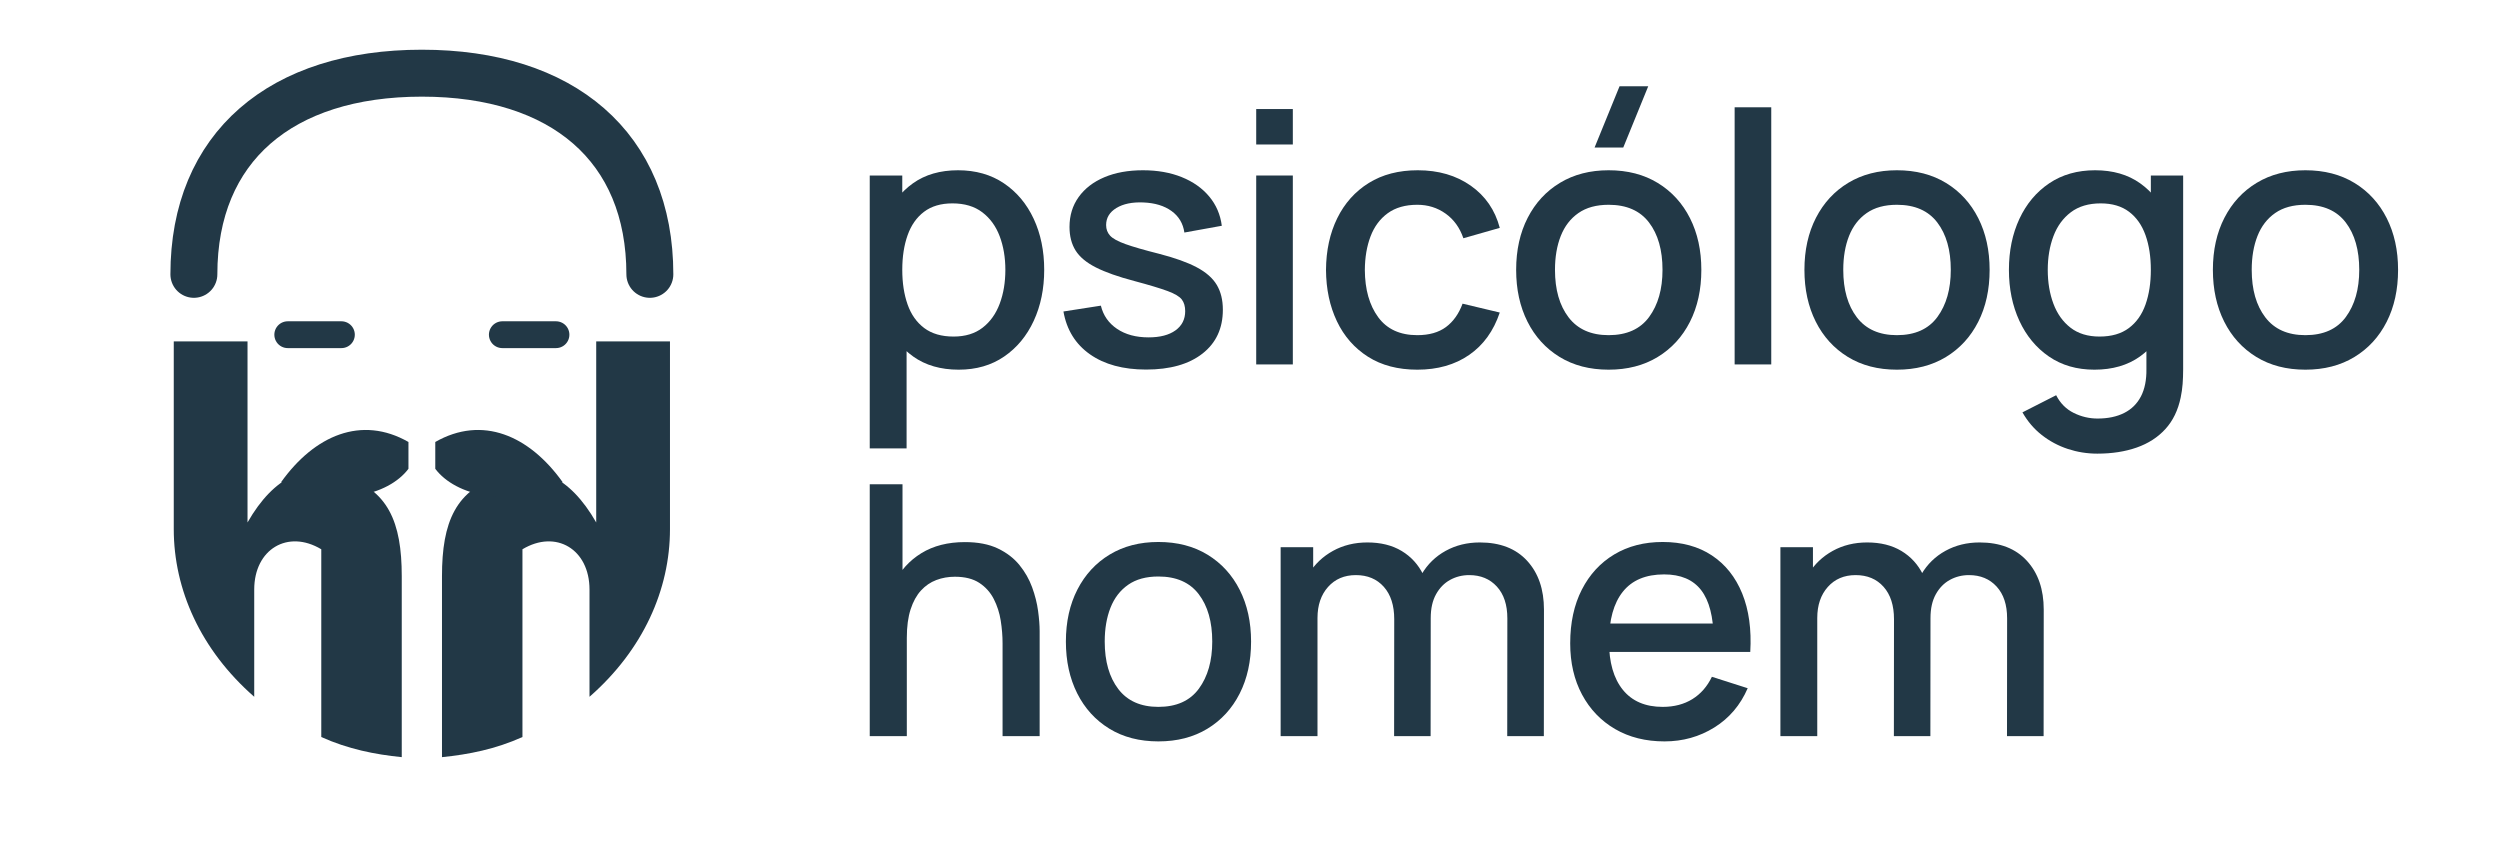
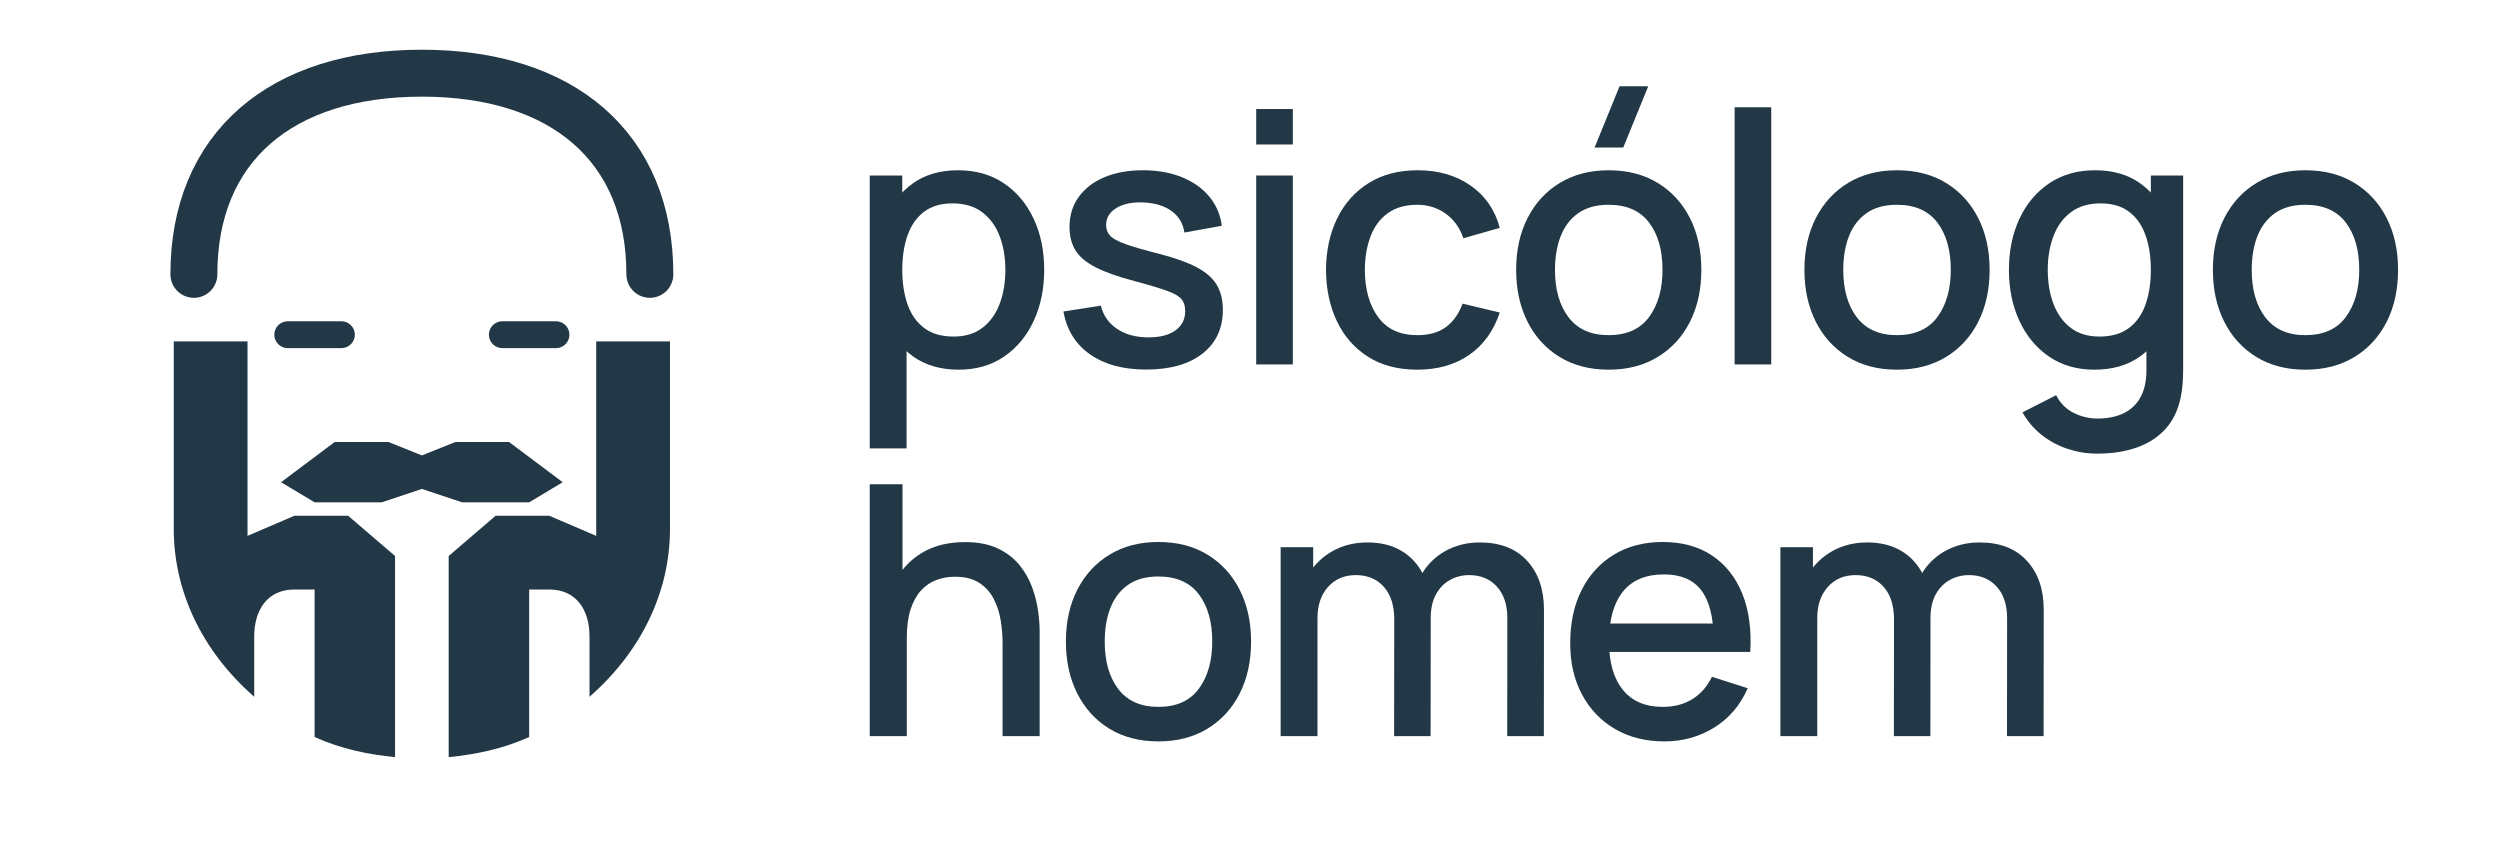
<svg xmlns="http://www.w3.org/2000/svg" width="343" height="116" viewBox="0 0 343 116" fill="#223846" role="img" aria-labelledby="ph-logo-titulo">
  <g color="#223846" transform="translate(-1 -1) scale(.92)">
    <g fill="currentColor">
      <path d="M30 42C30 23 43 12 64 12S98 23 98 42" fill="none" stroke="currentColor" stroke-width="7" stroke-linecap="round" />
-       <path d="M27 52H38V79C42 72 47 70 52 72C59 74 61 79 61 87V114C57 113.6 53 112.8 49 111V83C44 80 39 83 39 89V105C31 98 27 89 27 80Z" fill-rule="evenodd" />
-       <path d="M27 52H38V79C42 72 47 70 52 72C59 74 61 79 61 87V114C57 113.6 53 112.8 49 111V83C44 80 39 83 39 89V105C31 98 27 89 27 80Z" fill-rule="evenodd" transform="translate(128 0) scale(-1 1)" />
-       <path d="M62 67C55 63 48 66 43 73C51 77 59 75 62 71ZM66 67C73 63 80 66 85 73C77 77 69 75 66 71Z" />
+       <path d="M27 52H38V81L45 78H53L60 84V114C56 113.6 52 112.8 48 111V89H45C41 89 39 92 39 96V105C31 98 27 89 27 80Z" fill-rule="evenodd" />
+       <path d="M27 52H38V81L45 78H53L60 84V114C56 113.6 52 112.8 48 111V89H45C41 89 39 92 39 96V105C31 98 27 89 27 80Z" fill-rule="evenodd" transform="translate(128 0) scale(-1 1)" />
+       <path d="M43 73L51 67H59L64 69L69 67H77L85 73L80 76H70L64 74L58 76H48Z" />
      <path d="M44 51h8m24 0h8" fill="none" stroke="currentColor" stroke-width="4" stroke-linecap="round" />
    </g>
  </g>
  <path d="M131.536 50.72Q127.816 50.72 125.288 48.912Q122.76 47.104 121.468 44.004Q120.176 40.904 120.176 37.024Q120.176 33.12 121.464 30.028Q122.752 26.936 125.26 25.148Q127.768 23.36 131.44 23.36Q135.08 23.36 137.732 25.148Q140.384 26.936 141.824 30.024Q143.264 33.112 143.264 37.024Q143.264 40.912 141.832 44.012Q140.4 47.112 137.772 48.916Q135.144 50.72 131.536 50.72ZM119.328 61.52V24.08H123.792V42.72H124.384V61.52ZM130.832 46.176Q133.24 46.176 134.812 44.96Q136.384 43.744 137.16 41.668Q137.936 39.592 137.936 37.024Q137.936 34.48 137.156 32.412Q136.376 30.344 134.768 29.124Q133.16 27.904 130.672 27.904Q128.304 27.904 126.78 29.056Q125.256 30.208 124.524 32.268Q123.792 34.328 123.792 37.024Q123.792 39.704 124.52 41.772Q125.248 43.84 126.804 45.008Q128.36 46.176 130.832 46.176Z" />
  <path d="M157.248 50.704Q152.52 50.704 149.544 48.612Q146.568 46.52 145.904 42.736L151.04 41.936Q151.528 43.952 153.26 45.12Q154.992 46.288 157.584 46.288Q159.944 46.288 161.276 45.328Q162.608 44.368 162.608 42.688Q162.608 41.704 162.144 41.092Q161.68 40.48 160.188 39.928Q158.696 39.376 155.648 38.56Q152.304 37.68 150.356 36.692Q148.408 35.704 147.572 34.372Q146.736 33.04 146.736 31.136Q146.736 28.784 147.992 27.032Q149.248 25.28 151.512 24.32Q153.776 23.36 156.816 23.36Q159.8 23.36 162.132 24.3Q164.464 25.24 165.9 26.956Q167.336 28.672 167.632 30.976L162.496 31.904Q162.232 30.04 160.74 28.956Q159.248 27.872 156.864 27.776Q154.584 27.68 153.172 28.536Q151.76 29.392 151.76 30.88Q151.76 31.736 152.304 32.332Q152.848 32.928 154.408 33.488Q155.968 34.048 159.008 34.816Q162.272 35.656 164.188 36.672Q166.104 37.688 166.94 39.088Q167.776 40.488 167.776 42.496Q167.776 46.328 164.976 48.516Q162.176 50.704 157.248 50.704Z" />
  <path d="M172.352 19.824V14.96H177.376V19.824ZM172.352 50.0V24.08H177.376V50.0Z" />
  <path d="M194.456 50.72Q190.48 50.72 187.688 48.944Q184.896 47.168 183.424 44.076Q181.952 40.984 181.928 37.04Q181.952 33.032 183.468 29.944Q184.984 26.856 187.792 25.108Q190.6 23.36 194.52 23.36Q198.776 23.36 201.788 25.476Q204.8 27.592 205.768 31.264L200.776 32.688Q200.032 30.512 198.332 29.304Q196.632 28.096 194.456 28.096Q191.992 28.096 190.4 29.252Q188.808 30.408 188.04 32.428Q187.272 34.448 187.256 37.04Q187.28 41.056 189.088 43.52Q190.896 45.984 194.456 45.984Q196.88 45.984 198.384 44.872Q199.888 43.76 200.664 41.664L205.768 42.88Q204.496 46.672 201.568 48.696Q198.64 50.72 194.456 50.72Z" />
  <path d="M222.712 20.24H218.776L222.2 11.84H226.136ZM220.704 50.72Q216.816 50.72 213.968 48.968Q211.12 47.216 209.568 44.128Q208.016 41.04 208.016 37.024Q208.016 32.96 209.6 29.88Q211.184 26.8 214.036 25.08Q216.888 23.36 220.704 23.36Q224.6 23.36 227.456 25.108Q230.312 26.856 231.868 29.936Q233.424 33.016 233.424 37.024Q233.424 41.08 231.856 44.164Q230.288 47.248 227.428 48.984Q224.568 50.72 220.704 50.72ZM220.704 45.984Q224.432 45.984 226.264 43.484Q228.096 40.984 228.096 37.024Q228.096 32.952 226.244 30.524Q224.392 28.096 220.704 28.096Q218.184 28.096 216.556 29.232Q214.928 30.368 214.136 32.376Q213.344 34.384 213.344 37.024Q213.344 41.104 215.212 43.544Q217.08 45.984 220.704 45.984Z" />
  <path d="M237.992 50.0V14.72H243.016V50.0Z" />
  <path d="M260.256 50.72Q256.368 50.72 253.52 48.968Q250.672 47.216 249.12 44.128Q247.568 41.04 247.568 37.024Q247.568 32.96 249.152 29.88Q250.736 26.8 253.588 25.08Q256.44 23.36 260.256 23.36Q264.152 23.36 267.008 25.108Q269.864 26.856 271.42 29.936Q272.976 33.016 272.976 37.024Q272.976 41.08 271.408 44.164Q269.84 47.248 266.98 48.984Q264.12 50.72 260.256 50.72ZM260.256 45.984Q263.984 45.984 265.816 43.484Q267.648 40.984 267.648 37.024Q267.648 32.952 265.796 30.524Q263.944 28.096 260.256 28.096Q257.736 28.096 256.108 29.232Q254.48 30.368 253.688 32.376Q252.896 34.384 252.896 37.024Q252.896 41.104 254.764 43.544Q256.632 45.984 260.256 45.984Z" />
  <path d="M287.752 62.24Q285.656 62.24 283.696 61.592Q281.736 60.944 280.132 59.684Q278.528 58.424 277.48 56.576L282.104 54.224Q282.952 55.88 284.512 56.652Q286.072 57.424 287.784 57.424Q289.92 57.424 291.436 56.66Q292.952 55.896 293.736 54.388Q294.52 52.88 294.488 50.64V43.408H295.096V24.08H299.528V50.704Q299.528 51.736 299.456 52.672Q299.384 53.608 299.192 54.528Q298.648 57.16 297.092 58.864Q295.536 60.568 293.152 61.404Q290.768 62.24 287.752 62.24ZM287.352 50.72Q283.744 50.72 281.116 48.916Q278.488 47.112 277.056 44.012Q275.624 40.912 275.624 37.024Q275.624 33.112 277.064 30.024Q278.504 26.936 281.156 25.148Q283.808 23.36 287.448 23.36Q291.12 23.36 293.628 25.148Q296.136 26.936 297.424 30.028Q298.712 33.12 298.712 37.024Q298.712 40.904 297.42 44.004Q296.128 47.104 293.6 48.912Q291.072 50.72 287.352 50.72ZM288.056 46.176Q290.528 46.176 292.084 45.008Q293.64 43.84 294.368 41.772Q295.096 39.704 295.096 37.024Q295.096 34.328 294.364 32.268Q293.632 30.208 292.108 29.056Q290.584 27.904 288.216 27.904Q285.728 27.904 284.116 29.124Q282.504 30.344 281.728 32.412Q280.952 34.48 280.952 37.024Q280.952 39.592 281.728 41.668Q282.504 43.744 284.076 44.96Q285.648 46.176 288.056 46.176Z" />
  <path d="M316.296 50.72Q312.408 50.72 309.56 48.968Q306.712 47.216 305.16 44.128Q303.608 41.04 303.608 37.024Q303.608 32.96 305.192 29.88Q306.776 26.8 309.628 25.08Q312.48 23.36 316.296 23.36Q320.192 23.36 323.048 25.108Q325.904 26.856 327.46 29.936Q329.016 33.016 329.016 37.024Q329.016 41.08 327.448 44.164Q325.88 47.248 323.02 48.984Q320.16 50.72 316.296 50.72ZM316.296 45.984Q320.024 45.984 321.856 43.484Q323.688 40.984 323.688 37.024Q323.688 32.952 321.836 30.524Q319.984 28.096 316.296 28.096Q313.776 28.096 312.148 29.232Q310.52 30.368 309.728 32.376Q308.936 34.384 308.936 37.024Q308.936 41.104 310.804 43.544Q312.672 45.984 316.296 45.984Z" />
  <path d="M137.552 101.0V88.264Q137.552 86.744 137.3 85.148Q137.048 83.552 136.344 82.18Q135.64 80.808 134.356 79.968Q133.072 79.128 131.008 79.128Q129.656 79.128 128.46 79.58Q127.264 80.032 126.36 81.016Q125.456 82 124.936 83.6Q124.416 85.2 124.416 87.512L121.296 86.344Q121.296 82.816 122.616 80.116Q123.936 77.416 126.412 75.896Q128.888 74.376 132.384 74.376Q135.072 74.376 136.9 75.248Q138.728 76.12 139.868 77.524Q141.008 78.928 141.608 80.576Q142.208 82.224 142.424 83.812Q142.64 85.4 142.64 86.6V101.0ZM119.328 101.0V66.44H123.824V85.08H124.416V101.0Z" />
  <path d="M158.928 101.72Q155.04 101.72 152.192 99.968Q149.344 98.216 147.792 95.128Q146.24 92.04 146.24 88.024Q146.24 83.96 147.824 80.88Q149.408 77.8 152.26 76.08Q155.112 74.36 158.928 74.36Q162.824 74.36 165.68 76.108Q168.536 77.856 170.092 80.936Q171.648 84.016 171.648 88.024Q171.648 92.08 170.08 95.164Q168.512 98.248 165.652 99.984Q162.792 101.72 158.928 101.72ZM158.928 96.984Q162.656 96.984 164.488 94.484Q166.32 91.984 166.32 88.024Q166.32 83.952 164.468 81.524Q162.616 79.096 158.928 79.096Q156.408 79.096 154.78 80.232Q153.152 81.368 152.36 83.376Q151.568 85.384 151.568 88.024Q151.568 92.104 153.436 94.544Q155.304 96.984 158.928 96.984Z" />
  <path d="M206.792 101.0 206.808 84.84Q206.808 82.048 205.368 80.476Q203.928 78.904 201.576 78.904Q200.152 78.904 198.956 79.56Q197.76 80.216 197.028 81.528Q196.296 82.84 196.296 84.792L193.88 83.576Q193.84 80.848 195.052 78.784Q196.264 76.72 198.352 75.572Q200.44 74.424 203.032 74.424Q207.216 74.424 209.524 76.944Q211.832 79.464 211.832 83.64L211.816 101.0ZM175.704 101.0V75.08H180.168V82.568H180.76V101.0ZM191.272 101.0 191.288 84.952Q191.288 82.12 189.86 80.512Q188.432 78.904 186.024 78.904Q183.656 78.904 182.208 80.528Q180.76 82.152 180.76 84.792L178.344 83.256Q178.344 80.728 179.568 78.732Q180.792 76.736 182.884 75.58Q184.976 74.424 187.608 74.424Q190.368 74.424 192.312 75.596Q194.256 76.768 195.276 78.856Q196.296 80.944 196.296 83.688L196.28 101.0Z" />
  <path d="M228.376 101.72Q224.496 101.72 221.588 100.024Q218.68 98.328 217.056 95.296Q215.432 92.264 215.432 88.264Q215.432 84.016 217.028 80.896Q218.624 77.776 221.476 76.068Q224.328 74.36 228.12 74.36Q232.08 74.36 234.864 76.2Q237.648 78.04 239.028 81.424Q240.408 84.808 240.136 89.448H235.112V87.624Q235.064 83.12 233.396 80.964Q231.728 78.808 228.312 78.808Q224.552 78.808 222.656 81.18Q220.76 83.552 220.76 88.04Q220.76 92.304 222.656 94.644Q224.552 96.984 228.12 96.984Q230.472 96.984 232.192 95.92Q233.912 94.856 234.872 92.856L239.784 94.424Q238.28 97.896 235.208 99.808Q232.136 101.72 228.376 101.72ZM219.128 89.448V85.544H237.624V89.448Z" />
  <path d="M275.36 101.0 275.376 84.84Q275.376 82.048 273.936 80.476Q272.496 78.904 270.144 78.904Q268.72 78.904 267.524 79.56Q266.328 80.216 265.596 81.528Q264.864 82.84 264.864 84.792L262.448 83.576Q262.408 80.848 263.62 78.784Q264.832 76.72 266.92 75.572Q269.008 74.424 271.6 74.424Q275.784 74.424 278.092 76.944Q280.4 79.464 280.4 83.64L280.384 101.0ZM244.272 101.0V75.08H248.736V82.568H249.328V101.0ZM259.84 101.0 259.856 84.952Q259.856 82.12 258.428 80.512Q257 78.904 254.592 78.904Q252.224 78.904 250.776 80.528Q249.328 82.152 249.328 84.792L246.912 83.256Q246.912 80.728 248.136 78.732Q249.36 76.736 251.452 75.58Q253.544 74.424 256.176 74.424Q258.936 74.424 260.88 75.596Q262.824 76.768 263.844 78.856Q264.864 80.944 264.864 83.688L264.848 101.0Z" />
</svg>
